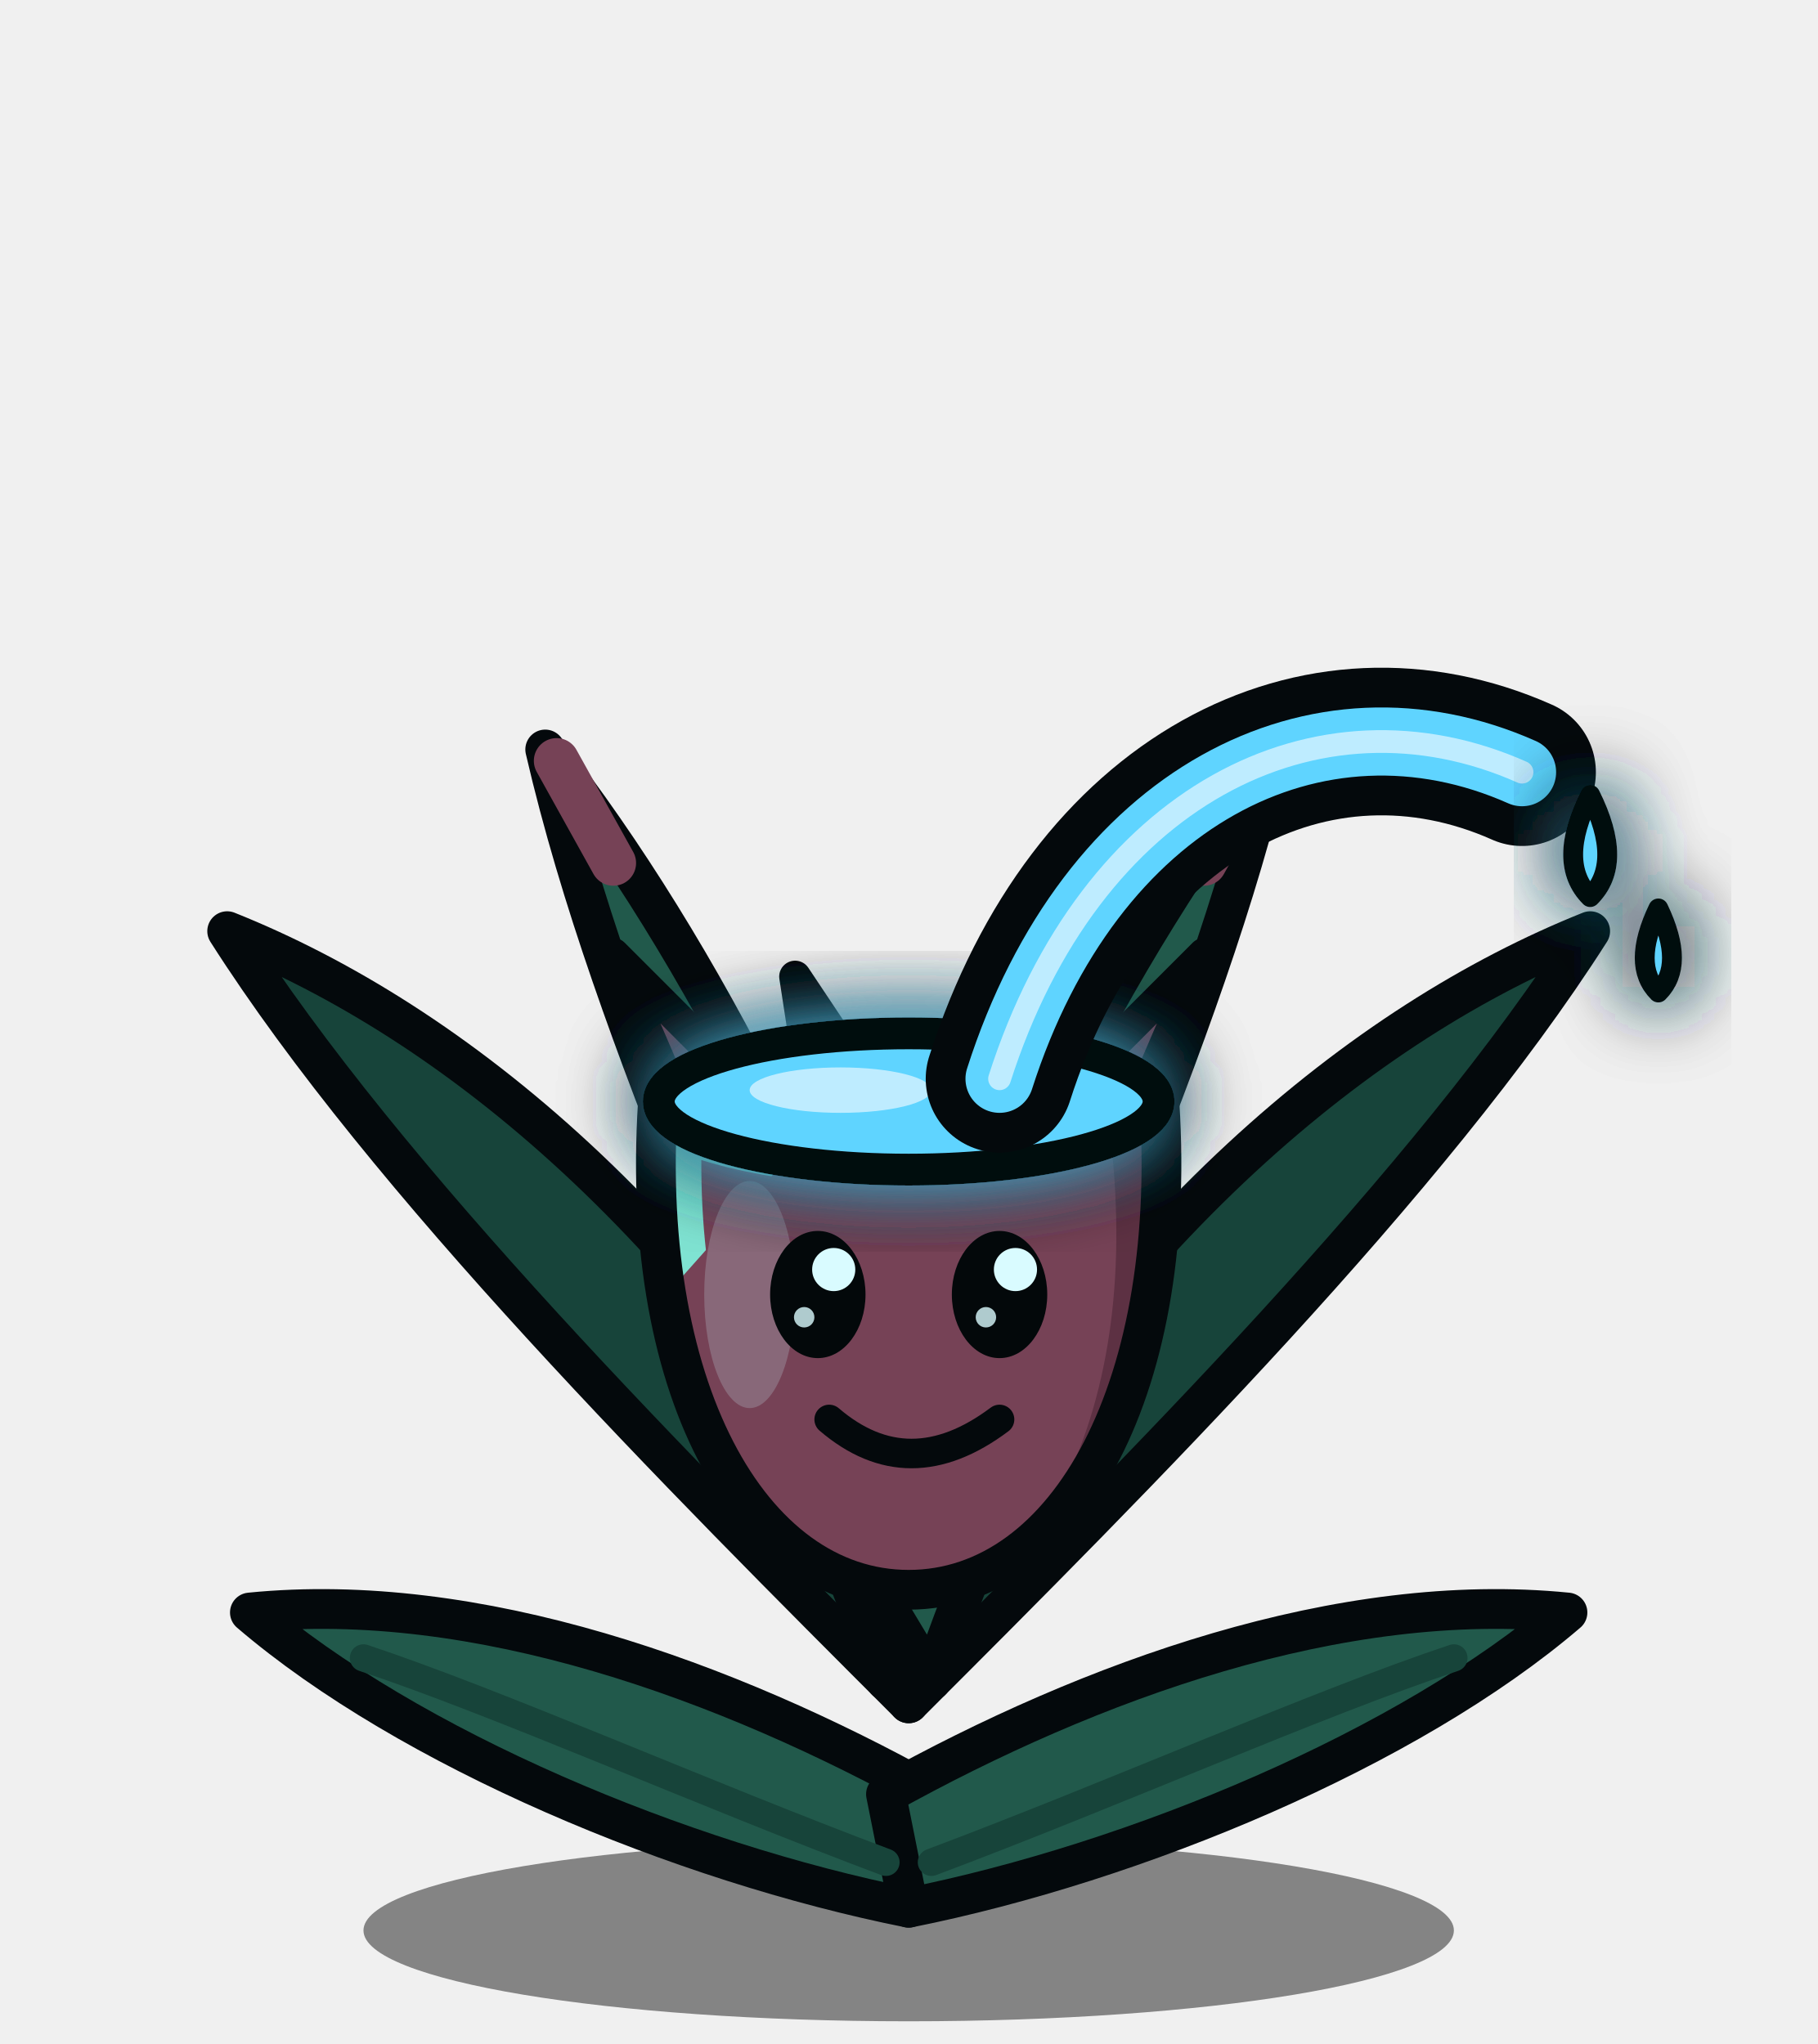
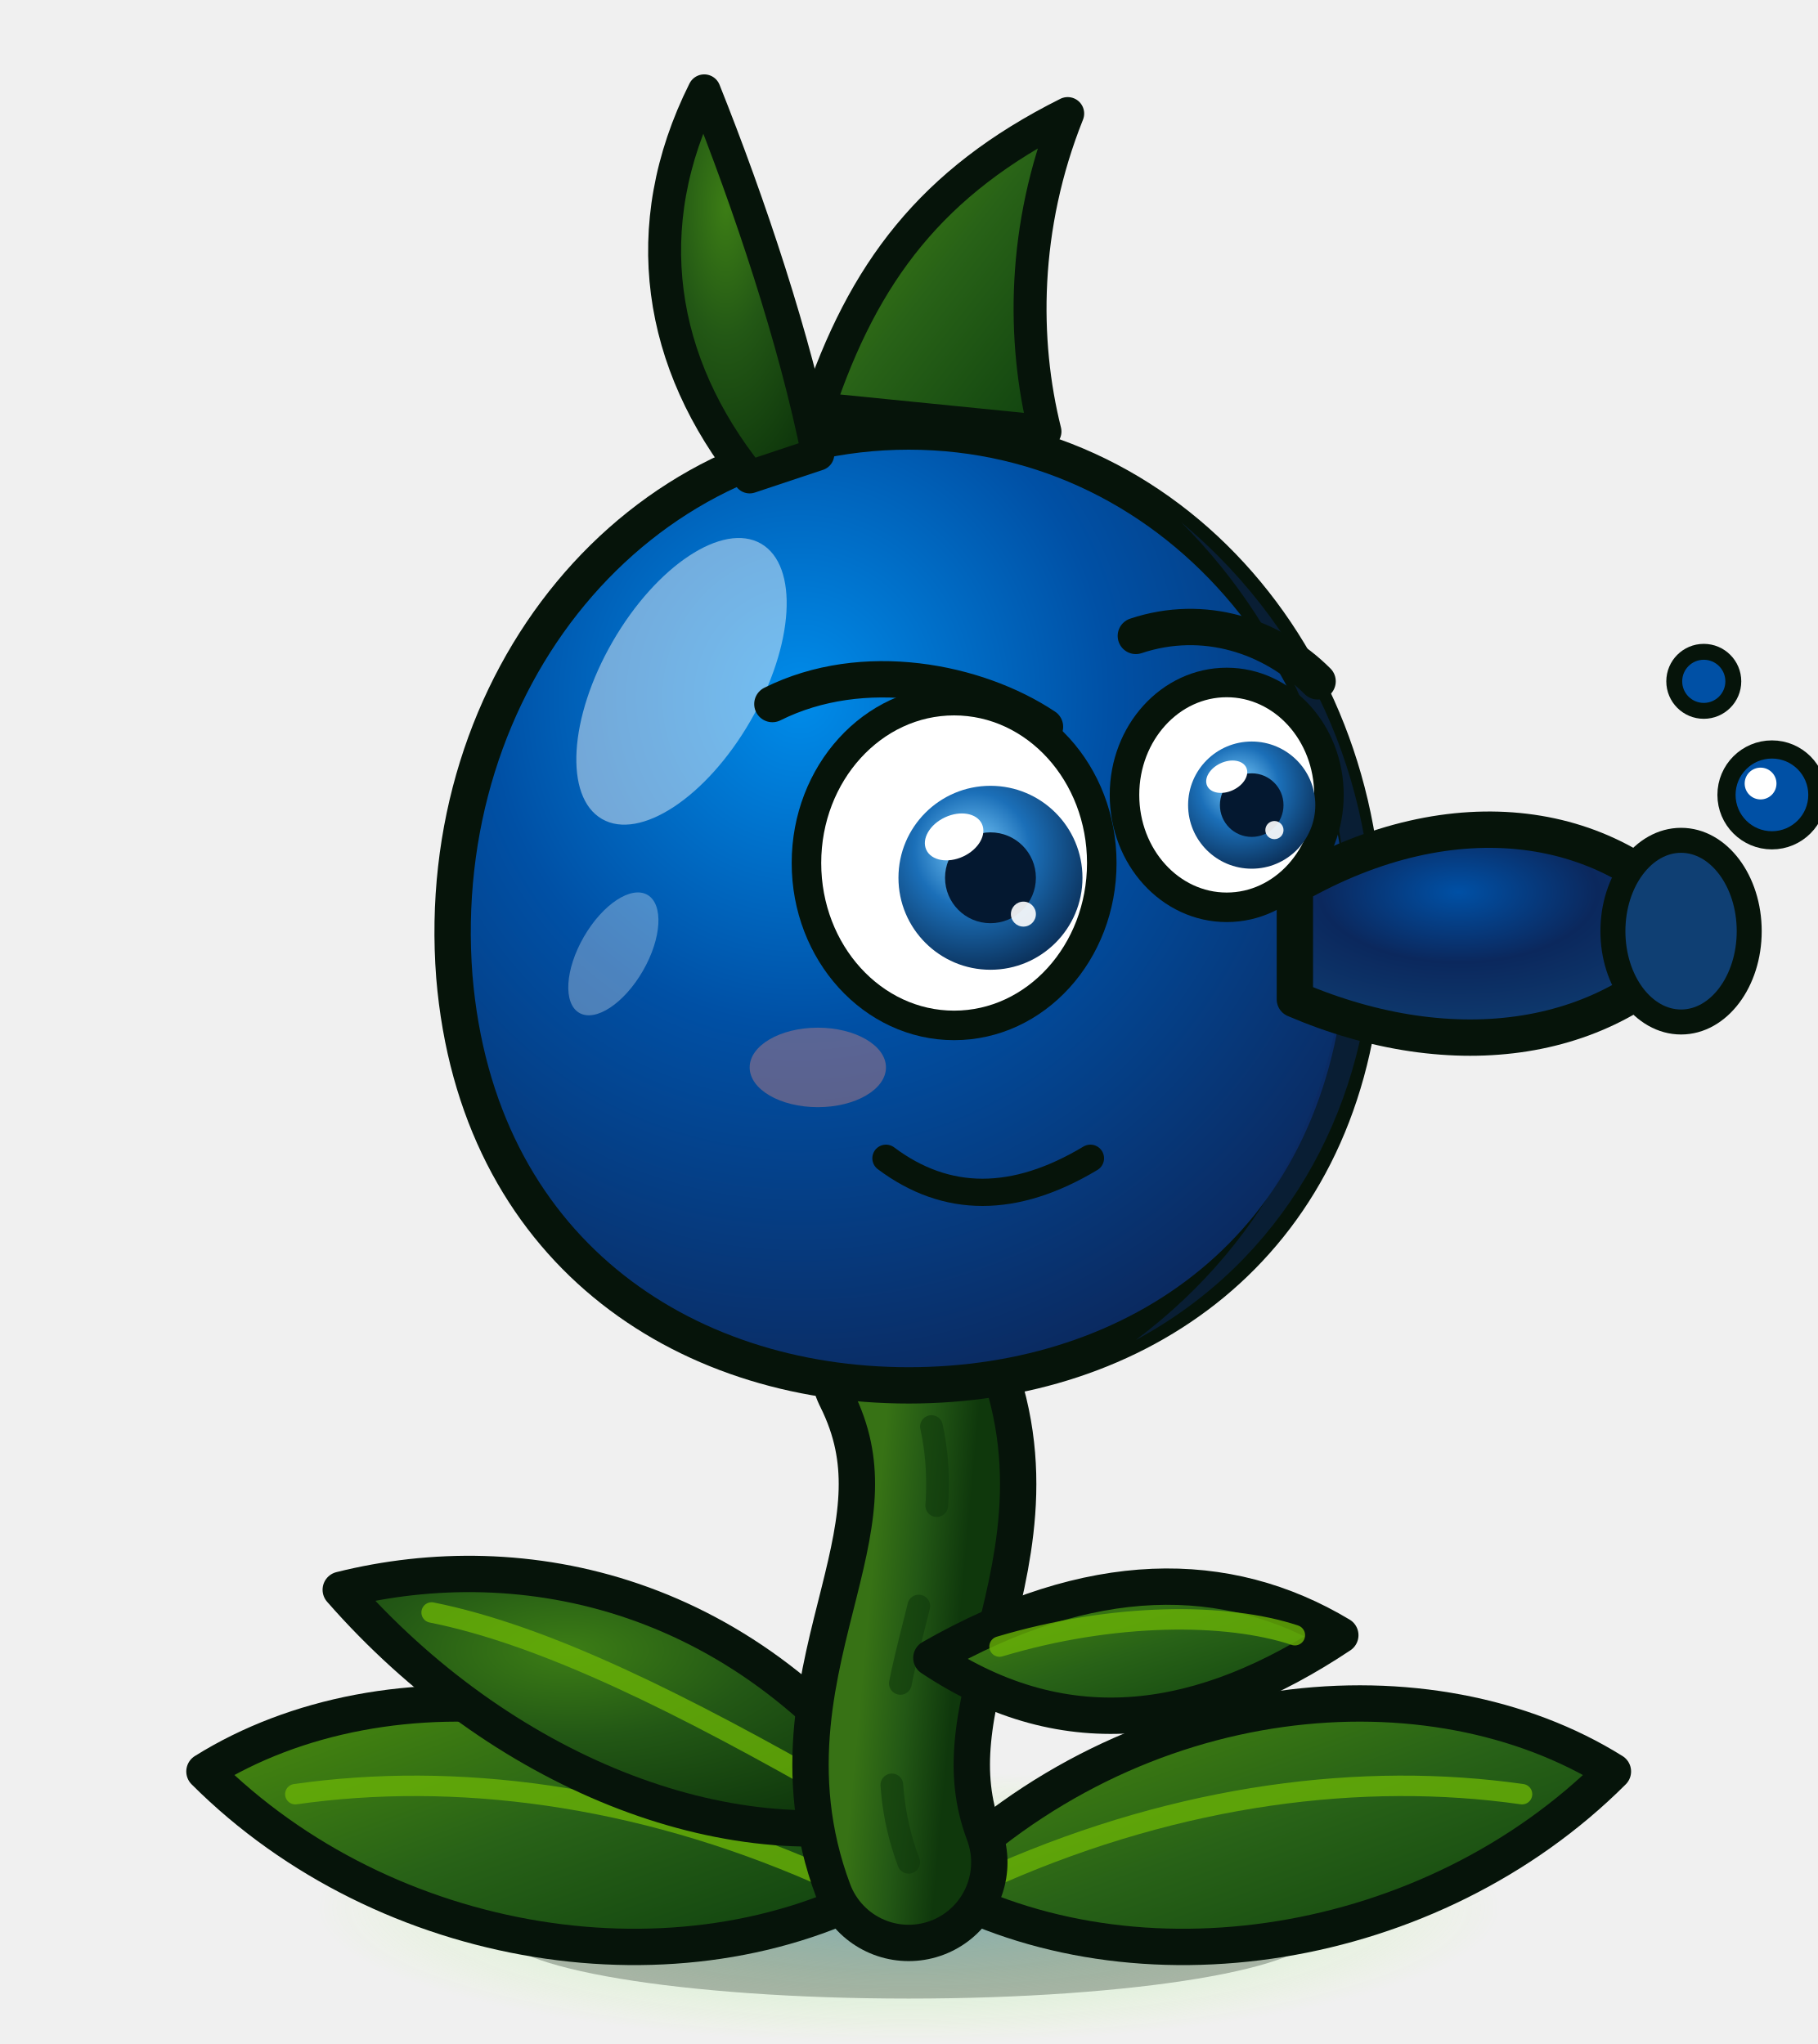
<svg xmlns="http://www.w3.org/2000/svg" viewBox="0 0 160 180" width="160" height="180">
  <defs>
-     <filter id="soft" x="-30%" y="-30%" width="160%" height="160%">
-       <feGaussianBlur stdDeviation="3.2" />
-     </filter>
-     <filter id="glow" x="-60%" y="-60%" width="220%" height="220%">
-       <feGaussianBlur stdDeviation="3.4" result="b" />
+     <radialGradient id="gChao" cx="50%" cy="50%" r="50%">
+       <stop offset="0" stop-color="#7fe0ff" stop-opacity="0.55" />
+       <stop offset="1" stop-color="#b8ff5a" stop-opacity="0" />
+     </radialGradient>
+     <filter id="glow" x="-50%" y="-50%" width="200%" height="200%">
+       <feGaussianBlur stdDeviation="3" result="b" />
      <feMerge>
-         <feMergeNode in="b" />
        <feMergeNode in="b" />
        <feMergeNode in="SourceGraphic" />
      </feMerge>
    </filter>
-     <clipPath id="cRim">
-       <polygon points="0,0 160,0 0,180" />
-     </clipPath>
+     <radialGradient id="gV" cx="38%" cy="28%" r="76%">
+       <stop offset="0" stop-color="#64a105" />
+       <stop offset="0.45" stop-color="#377215" />
+       <stop offset="1" stop-color="#144810" />
+     </radialGradient>
+     <radialGradient id="gE" cx="40%" cy="30%" r="75%">
+       <stop offset="0" stop-color="#3c7d15" />
+       <stop offset="0.45" stop-color="#235815" />
+       <stop offset="1" stop-color="#0f380c" />
+     </radialGradient>
+     <linearGradient id="gF" x1="0" y1="0" x2="1" y2="1">
+       <stop offset="0" stop-color="#4c8e0d" />
+       <stop offset="0.5" stop-color="#286217" />
+       <stop offset="1" stop-color="#0d3e0e" />
+     </linearGradient>
+     <linearGradient id="gC" x1="0" y1="0" x2="1" y2="1">
+       <stop offset="0" stop-color="#377215" />
+       <stop offset="0.5" stop-color="#235815" />
+       <stop offset="1" stop-color="#0f380c" />
+     </linearGradient>
+     <radialGradient id="gIris" cx="40%" cy="35%" r="70%">
+       <stop offset="0" stop-color="#1e7b37" />
+       <stop offset="0.45" stop-color="#0e4626" />
+       <stop offset="1" stop-color="#052012" />
+     </radialGradient>
+     <radialGradient id="gA" cx="38%" cy="28%" r="76%">
+       <stop offset="0" stop-color="#008cea" />
+       <stop offset="0.45" stop-color="#0050a5" />
+       <stop offset="1" stop-color="#0b285d" />
+     </radialGradient>
+     <radialGradient id="gA2" cx="40%" cy="30%" r="75%">
+       <stop offset="0" stop-color="#0050a5" />
+       <stop offset="0.45" stop-color="#0b285d" />
+       <stop offset="1" stop-color="#0f3f73" />
+     </radialGradient>
+     <radialGradient id="gIa" cx="40%" cy="35%" r="70%">
+       <stop offset="0" stop-color="#7fd0ff" />
+       <stop offset="0.45" stop-color="#1b6fb8" />
+       <stop offset="1" stop-color="#0a2d55" />
+     </radialGradient>
  </defs>
-   <ellipse cx="80" cy="170" rx="48" ry="8" fill="rgba(0,0,0,0.45)" />
-   <path d="M80,150 C60,130 34,104 20,82 C40,90 62,108 80,140 Z" fill="#17443a" stroke="#04090c" stroke-width="3.50" stroke-linejoin="round" />
-   <path d="M80,150 C100,130 126,104 140,82 C120,90 98,108 80,140 Z" fill="#17443a" stroke="#04090c" stroke-width="3.50" stroke-linejoin="round" />
-   <path d="M78,148 C68,120 54,92 48,66 C62,84 74,108 84,138 Z" fill="#21594b" stroke="#04090c" stroke-width="3.50" stroke-linejoin="round" />
-   <path d="M82,148 C92,120 106,92 112,66 C98,84 86,108 76,138 Z" fill="#21594b" stroke="#04090c" stroke-width="3.50" stroke-linejoin="round" />
-   <path d="M54,76 L49,67 M106,76 L111,67" stroke="#764256" stroke-width="4" stroke-linecap="round" />
-   <path d="M80,168 C60,164 36,154 22,142 C42,140 64,148 82,158 Z" fill="#21594b" stroke="#04090c" stroke-width="3.50" stroke-linejoin="round" />
-   <path d="M80,168 C100,164 124,154 138,142 C118,140 96,148 78,158 Z" fill="#21594b" stroke="#04090c" stroke-width="3.50" stroke-linejoin="round" />
-   <path d="M78,164 C62,158 44,150 32,146 M82,164 C98,158 116,150 128,146" fill="none" stroke="#17443a" stroke-width="2.4" stroke-linecap="round" />
-   <polygon points="60,98 54,84 66,96" fill="#764256" stroke="#04090c" stroke-width="2.80" stroke-linejoin="round" />
-   <polygon points="100,98 106,84 94,96" fill="#764256" stroke="#04090c" stroke-width="2.80" stroke-linejoin="round" />
-   <polygon points="72,99 70,86 78,98" fill="#764256" stroke="#04090c" stroke-width="2.80" stroke-linejoin="round" />
-   <polygon points="88,99 90,86 82,98" fill="#764256" stroke="#04090c" stroke-width="2.80" stroke-linejoin="round" />
-   <clipPath id="cCup">
-     <path d="M58,96 C56,122 66,140 80,140 C94,140 104,122 102,96 C94,102 66,102 58,96 Z" />
-   </clipPath>
-   <path d="M58,96 C56,122 66,140 80,140 C94,140 104,122 102,96 C94,102 66,102 58,96 Z" fill="#764256" />
-   <g clip-path="url(#cCup)">
-     <path d="M96,90 C102,116 96,136 80,146 L120,146 L120,90 Z" fill="#5d3143" />
-     <ellipse cx="66" cy="114" rx="4" ry="10" fill="#cffcff" opacity="0.21" />
-   </g>
-   <g clip-path="url(#cCup)">
-     <g clip-path="url(#cRim)">
-       <path d="M58,96 C56,122 66,140 80,140 C94,140 104,122 102,96 C94,102 66,102 58,96 Z" fill="none" stroke="#7ff5e0" stroke-width="8" opacity="0.9" />
-     </g>
-   </g>
-   <path d="M58,96 C56,122 66,140 80,140 C94,140 104,122 102,96 C94,102 66,102 58,96 Z" fill="none" stroke="#04090c" stroke-width="3.5" stroke-linejoin="round" />
-   <ellipse cx="80" cy="97" rx="22" ry="6" fill="#5fd4ff" stroke="#04090c" stroke-width="2.80" stroke-linejoin="round" filter="url(#glow)" />
-   <ellipse cx="74" cy="96" rx="8" ry="2" fill="#d6f3ff" opacity="0.8" />
-   <path d="M88,95 C96,70 116,60 134,68" fill="none" stroke="#04090c" stroke-width="13.0" stroke-linecap="round" stroke-linejoin="round" />
-   <path d="M88,95 C96,70 116,60 134,68" fill="none" stroke="#5fd4ff" stroke-width="6" stroke-linecap="round" stroke-linejoin="round" />
-   <path d="M88,95 C96,70 116,60 134,68" fill="none" stroke="#d6f3ff" stroke-width="2" stroke-linecap="round" opacity="0.8" />
-   <path d="M140,70 q3,6 0,9 q-3,-3 0,-9 Z M146,80 q2.4,5 0,7.4 q-2.4,-2.4 0,-7.4 Z" fill="#5fd4ff" stroke="#04090c" stroke-width="1.75" stroke-linejoin="round" filter="url(#glow)" />
-   <ellipse cx="72" cy="114" rx="4.2" ry="5.6" fill="#03080a" />
-   <circle cx="73.4" cy="111.8" r="1.9" fill="#d9fbff" />
-   <circle cx="70.8" cy="116" r="0.9" fill="#d9fbff" opacity="0.8" />
-   <ellipse cx="88" cy="114" rx="4.2" ry="5.6" fill="#03080a" />
-   <circle cx="89.4" cy="111.8" r="1.9" fill="#d9fbff" />
-   <circle cx="86.8" cy="116" r="0.9" fill="#d9fbff" opacity="0.8" />
-   <path d="M73,125 Q80,131 88,125" fill="none" stroke="#04090c" stroke-width="2.6" stroke-linecap="round" />
+   <ellipse cx="80" cy="168" rx="52" ry="12" fill="url(#gChao)" />
+   <ellipse cx="80" cy="170" rx="36" ry="6" fill="#06140a" opacity="0.28" />
+   <path d="M78,166 C60,148 34,146 18,156 C34,172 60,176 78,166 Z" fill="url(#gF)" stroke="#06140a" stroke-width="3.2" stroke-linejoin="round" />
+   <path d="M72,165 C56,158 40,156 26,158" fill="none" stroke="#69b206" stroke-width="1.8" stroke-linecap="round" opacity="0.8" />
+   <path d="M82,166 C100,148 126,146 142,156 C126,172 100,176 82,166 Z" fill="url(#gF)" stroke="#06140a" stroke-width="3.2" stroke-linejoin="round" />
+   <path d="M88,165 C104,158 120,156 134,158" fill="none" stroke="#69b206" stroke-width="1.8" stroke-linecap="round" opacity="0.8" />
+   <path d="M80,160 C66,140 46,136 30,140 C44,156 64,164 80,160 Z" fill="url(#gE)" stroke="#06140a" stroke-width="3.2" stroke-linejoin="round" />
+   <path d="M74,158 C60,150 48,144 38,142" fill="none" stroke="#69b206" stroke-width="1.8" stroke-linecap="round" opacity="0.8" />
+   <path d="M80,164 C74,148 88,136 80,120" fill="none" stroke="#06140a" stroke-width="17.4" stroke-linecap="round" stroke-linejoin="round" />
+   <path d="M80,164 C74,148 88,136 80,120" fill="none" stroke="url(#gC)" stroke-width="11" stroke-linecap="round" stroke-linejoin="round" />
+   <path d="M80,164 C74,148 88,136 80,120" fill="none" stroke="#0f380c" stroke-width="2" stroke-linecap="round" stroke-dasharray="7 9" opacity="0.6" />
+   <path d="M82,146 C96,138 108,138 118,144 C106,152 94,154 82,146 Z" fill="url(#gF)" stroke="#06140a" stroke-width="3.2" stroke-linejoin="round" />
+   <path d="M88,145 C98,142 108,142 114,144" fill="none" stroke="#69b206" stroke-width="1.8" stroke-linecap="round" opacity="0.8" />
+   <path d="M80,38 C104,38 122,60 120,86 C118,110 100,122 80,122 C60,122 42,110 40,86 C38,60 56,38 80,38 Z" fill="url(#gA)" stroke="#06140a" stroke-width="3.2" stroke-linejoin="round" />
+   <path d="M104,46 C124,66 124,100 100,118 C126,104 128,66 104,46 Z" fill="#0b285d" opacity="0.5" />
+   <ellipse cx="60" cy="60" rx="7" ry="14" transform="rotate(30 60 60)" fill="#ffffff" opacity="0.45" />
+   <ellipse cx="54" cy="84" rx="3" ry="6" transform="rotate(30 54 84)" fill="#ffffff" opacity="0.30" />
+   <path d="M72,36 C76,24 82,16 94,10 C90,20 90,30 92,38 Z" fill="url(#gF)" stroke="#06140a" stroke-width="2.9" stroke-linejoin="round" />
+   <path d="M66,42 C58,32 56,20 62,8 C66,18 70,30 72,40 Z" fill="url(#gE)" stroke="#06140a" stroke-width="2.9" stroke-linejoin="round" />
+   <path d="M114,78 C128,70 142,72 150,82 C142,92 128,94 114,88 Z" fill="url(#gA2)" stroke="#06140a" stroke-width="3.2" stroke-linejoin="round" />
+   <ellipse cx="148" cy="82" rx="6" ry="8" fill="#0f3f73" stroke="#06140a" stroke-width="2.2" stroke-linejoin="round" />
+   <circle cx="156" cy="70" r="4" fill="#0050a5" stroke="#06140a" stroke-width="1.6" />
+   <circle cx="155" cy="69" r="1.4" fill="#fff" />
+   <circle cx="150" cy="60" r="2.6" fill="#0050a5" stroke="#06140a" stroke-width="1.4" />
+   <ellipse cx="84" cy="76" rx="13" ry="14.3" fill="#ffffff" stroke="#06140a" stroke-width="2.6" />
+   <circle cx="87.2" cy="77.3" r="8.1" fill="url(#gIa)" />
+   <circle cx="87.2" cy="77.3" r="4.0" fill="#041830" />
+   <ellipse cx="84.0" cy="73.7" rx="2.7" ry="1.9" transform="rotate(-25 84.0 73.7)" fill="#fff" />
+   <circle cx="90.1" cy="80.5" r="1.1" fill="#fff" opacity="0.9" />
+   <ellipse cx="108" cy="70" rx="9" ry="9.9" fill="#ffffff" stroke="#06140a" stroke-width="2.6" />
+   <circle cx="110.2" cy="70.9" r="5.6" fill="url(#gIa)" />
+   <circle cx="110.2" cy="70.9" r="2.8" fill="#041830" />
+   <ellipse cx="108.0" cy="68.4" rx="1.9" ry="1.3" transform="rotate(-25 108.0 68.4)" fill="#fff" />
+   <circle cx="112.2" cy="73.1" r="0.8" fill="#fff" opacity="0.9" />
+   <path d="M68,62 C76,58 86,60 92,64 M100,56 C106,54 112,56 116,60" fill="none" stroke="#06140a" stroke-width="3.2" stroke-linecap="round" />
+   <ellipse cx="72" cy="94" rx="6" ry="3.5" fill="#ff8f7a" opacity="0.35" />
+   <path d="M78,102 Q86,108 96,102" fill="none" stroke="#06140a" stroke-width="2.4" stroke-linecap="round" />
</svg>
